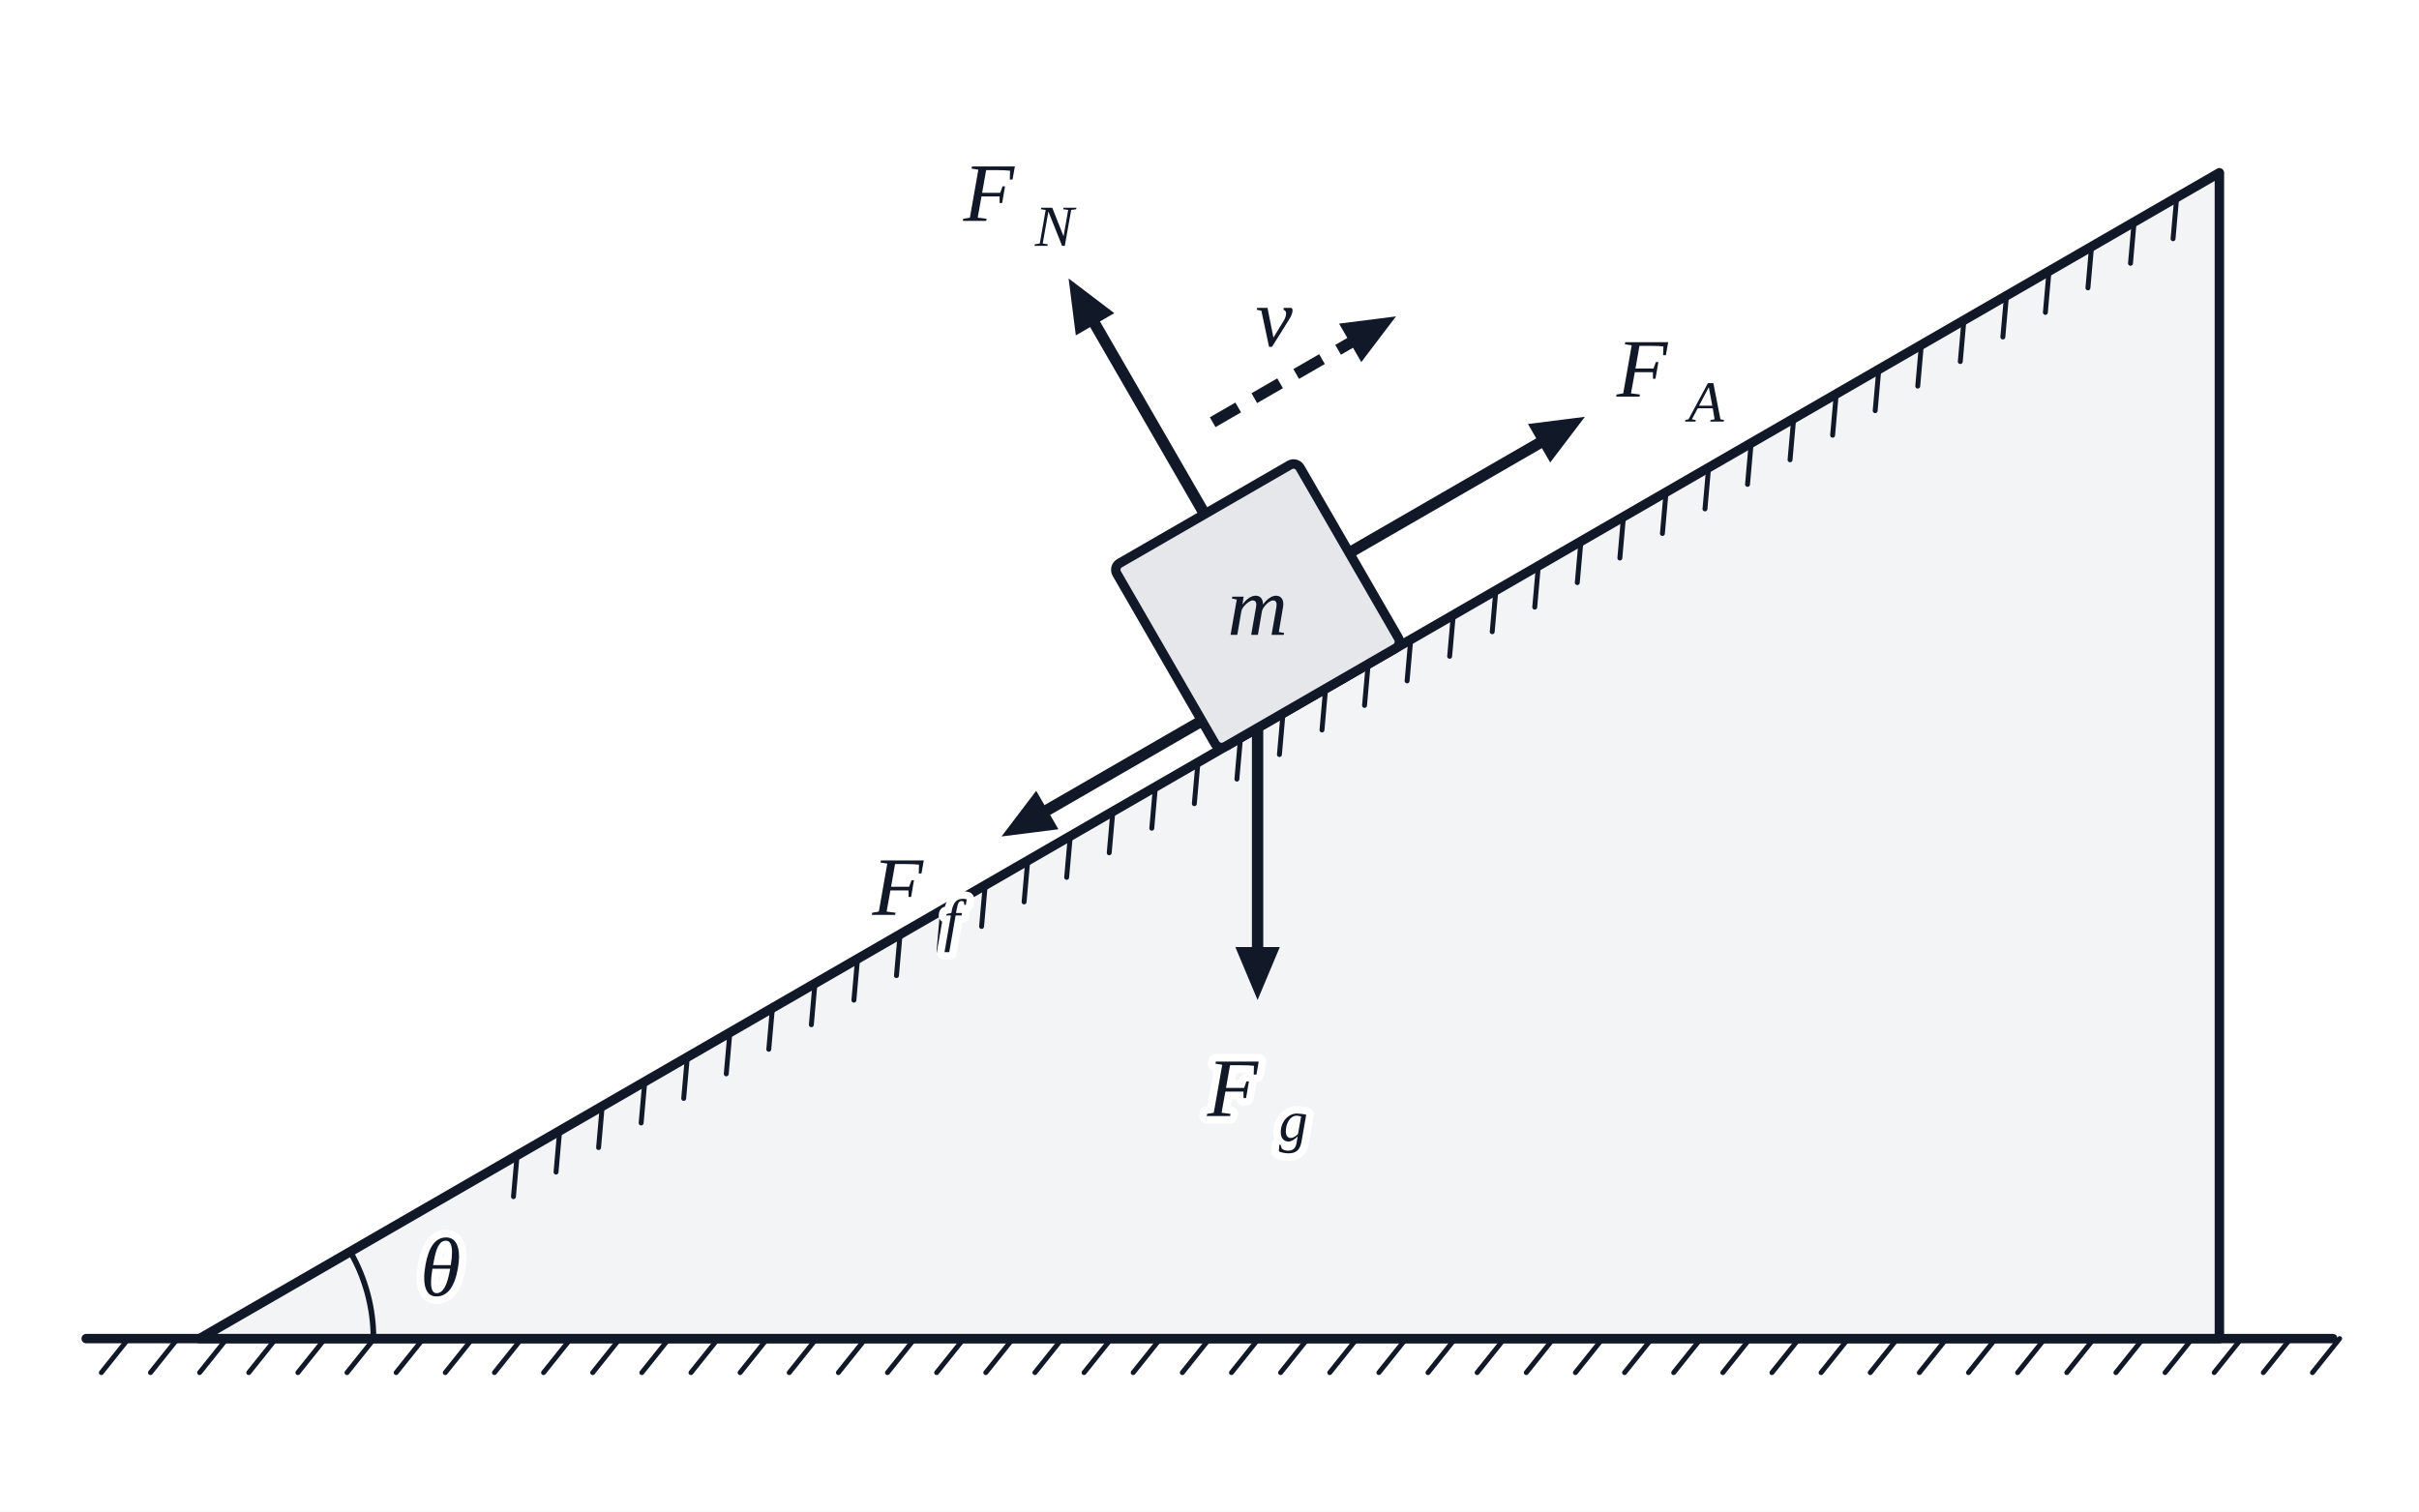
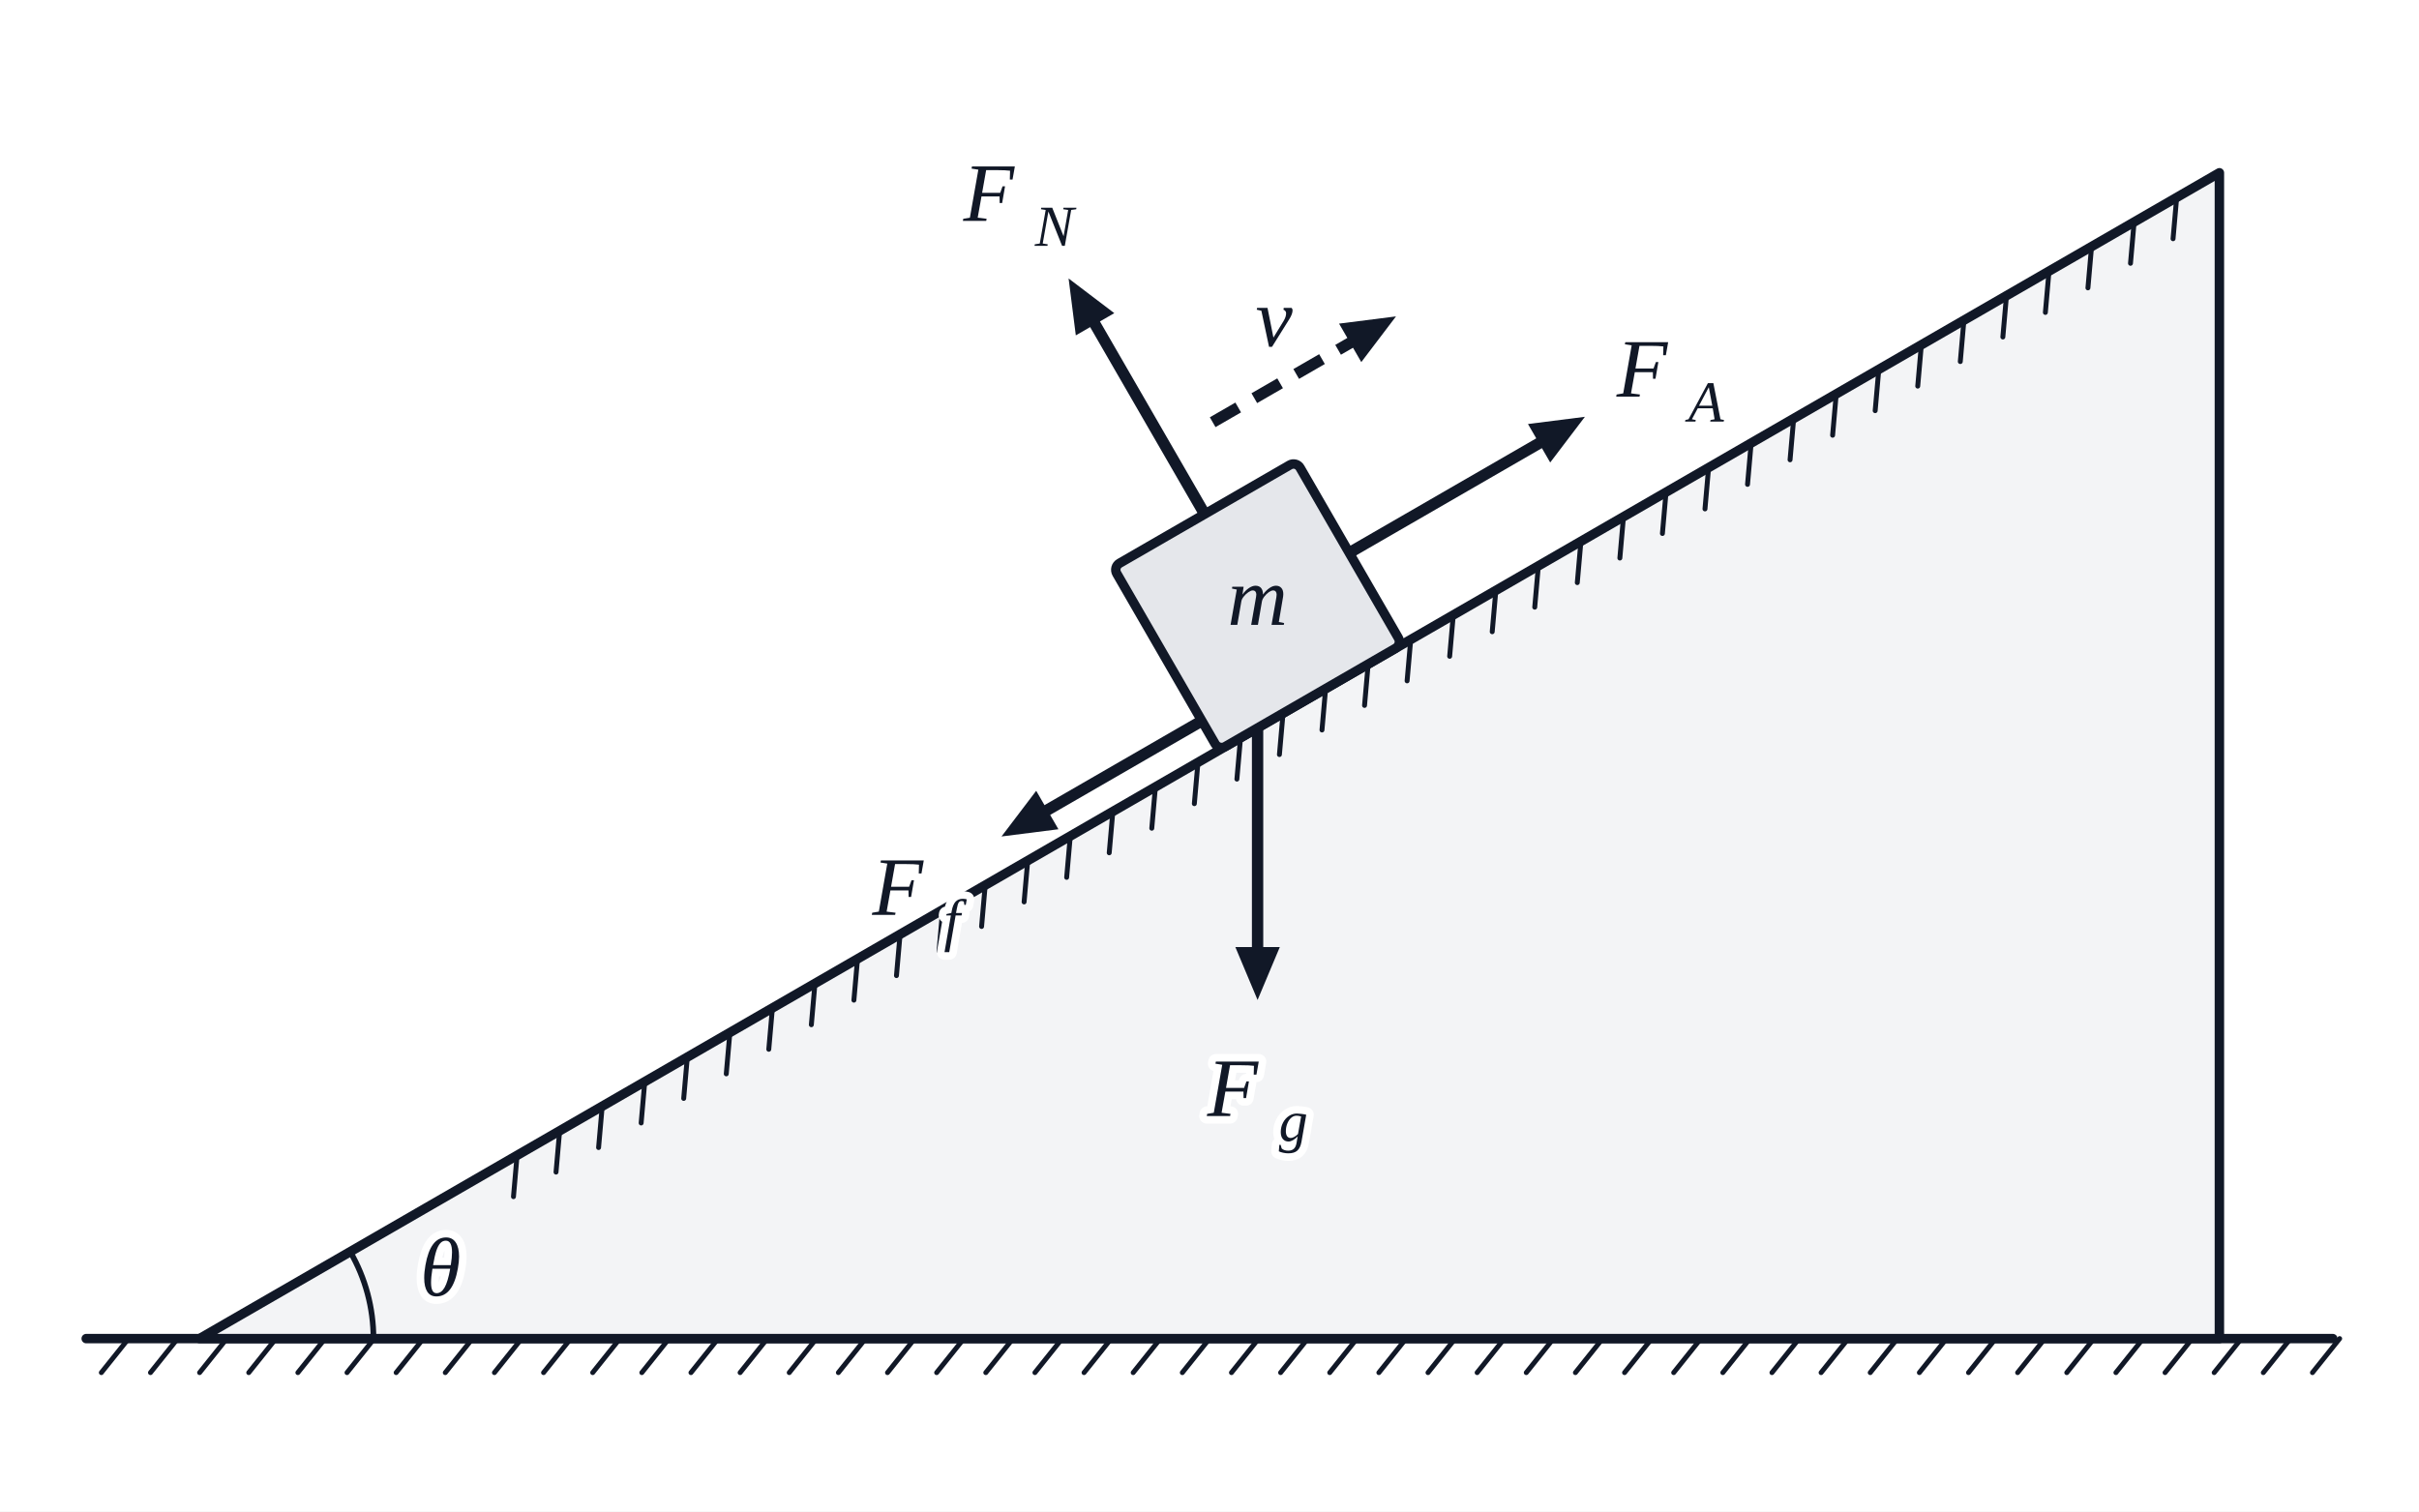
<svg xmlns="http://www.w3.org/2000/svg" viewBox="0 0 640 400" width="640" height="400" role="img" aria-label="A block on an inclined plane at 30° with a rough surface" id="g-inclined-plane">
  <rect class="paper" width="640" height="400" fill="#fff">
</rect>
  <g stroke-linecap="round">
    <line x1="22.81" y1="354.24" x2="617.19" y2="354.24" stroke="#111827" stroke-width="2.5">
</line>
    <line x1="34.01" y1="354.24" x2="26.81" y2="363.24" stroke="#111827" stroke-width="1.3">
</line>
    <line x1="47.01" y1="354.24" x2="39.81" y2="363.24" stroke="#111827" stroke-width="1.3">
</line>
    <line x1="60.01" y1="354.24" x2="52.81" y2="363.24" stroke="#111827" stroke-width="1.3">
</line>
    <line x1="73.01" y1="354.24" x2="65.81" y2="363.24" stroke="#111827" stroke-width="1.3">
</line>
    <line x1="86.01" y1="354.24" x2="78.81" y2="363.24" stroke="#111827" stroke-width="1.3">
</line>
    <line x1="99.01" y1="354.24" x2="91.81" y2="363.24" stroke="#111827" stroke-width="1.3">
</line>
    <line x1="112.01" y1="354.24" x2="104.81" y2="363.24" stroke="#111827" stroke-width="1.3">
</line>
    <line x1="125.01" y1="354.24" x2="117.81" y2="363.24" stroke="#111827" stroke-width="1.3">
</line>
    <line x1="138.01" y1="354.24" x2="130.81" y2="363.24" stroke="#111827" stroke-width="1.3">
</line>
    <line x1="151.01" y1="354.24" x2="143.81" y2="363.24" stroke="#111827" stroke-width="1.3">
</line>
    <line x1="164.01" y1="354.24" x2="156.81" y2="363.24" stroke="#111827" stroke-width="1.3">
</line>
    <line x1="177.01" y1="354.24" x2="169.81" y2="363.24" stroke="#111827" stroke-width="1.3">
</line>
    <line x1="190.01" y1="354.24" x2="182.81" y2="363.24" stroke="#111827" stroke-width="1.3">
</line>
    <line x1="203.01" y1="354.24" x2="195.81" y2="363.24" stroke="#111827" stroke-width="1.3">
</line>
    <line x1="216.01" y1="354.24" x2="208.81" y2="363.24" stroke="#111827" stroke-width="1.3">
</line>
    <line x1="229.01" y1="354.24" x2="221.81" y2="363.24" stroke="#111827" stroke-width="1.3">
</line>
    <line x1="242.01" y1="354.24" x2="234.81" y2="363.24" stroke="#111827" stroke-width="1.3">
</line>
    <line x1="255.01" y1="354.24" x2="247.81" y2="363.24" stroke="#111827" stroke-width="1.3">
</line>
    <line x1="268.01" y1="354.24" x2="260.81" y2="363.24" stroke="#111827" stroke-width="1.3">
</line>
    <line x1="281.01" y1="354.24" x2="273.81" y2="363.24" stroke="#111827" stroke-width="1.3">
</line>
    <line x1="294.01" y1="354.24" x2="286.81" y2="363.24" stroke="#111827" stroke-width="1.3">
</line>
    <line x1="307.01" y1="354.24" x2="299.81" y2="363.24" stroke="#111827" stroke-width="1.3">
</line>
    <line x1="320.01" y1="354.24" x2="312.81" y2="363.24" stroke="#111827" stroke-width="1.3">
</line>
    <line x1="333.01" y1="354.24" x2="325.81" y2="363.24" stroke="#111827" stroke-width="1.3">
</line>
    <line x1="346.01" y1="354.24" x2="338.81" y2="363.24" stroke="#111827" stroke-width="1.3">
</line>
    <line x1="359.01" y1="354.24" x2="351.81" y2="363.24" stroke="#111827" stroke-width="1.3">
</line>
    <line x1="372.01" y1="354.24" x2="364.81" y2="363.24" stroke="#111827" stroke-width="1.3">
</line>
    <line x1="385.01" y1="354.24" x2="377.81" y2="363.24" stroke="#111827" stroke-width="1.3">
</line>
    <line x1="398.01" y1="354.24" x2="390.81" y2="363.24" stroke="#111827" stroke-width="1.3">
</line>
    <line x1="411.01" y1="354.24" x2="403.81" y2="363.24" stroke="#111827" stroke-width="1.3">
</line>
    <line x1="424.01" y1="354.24" x2="416.81" y2="363.24" stroke="#111827" stroke-width="1.3">
</line>
    <line x1="437.01" y1="354.24" x2="429.81" y2="363.24" stroke="#111827" stroke-width="1.3">
</line>
    <line x1="450.01" y1="354.24" x2="442.81" y2="363.24" stroke="#111827" stroke-width="1.3">
</line>
    <line x1="463.01" y1="354.24" x2="455.81" y2="363.24" stroke="#111827" stroke-width="1.3">
</line>
    <line x1="476.01" y1="354.24" x2="468.81" y2="363.24" stroke="#111827" stroke-width="1.3">
</line>
    <line x1="489.01" y1="354.24" x2="481.81" y2="363.24" stroke="#111827" stroke-width="1.3">
</line>
    <line x1="502.01" y1="354.24" x2="494.81" y2="363.24" stroke="#111827" stroke-width="1.3">
</line>
    <line x1="515.01" y1="354.24" x2="507.81" y2="363.24" stroke="#111827" stroke-width="1.3">
</line>
    <line x1="528.01" y1="354.24" x2="520.81" y2="363.24" stroke="#111827" stroke-width="1.3">
</line>
    <line x1="541.01" y1="354.24" x2="533.81" y2="363.24" stroke="#111827" stroke-width="1.3">
</line>
    <line x1="554.01" y1="354.24" x2="546.81" y2="363.24" stroke="#111827" stroke-width="1.3">
</line>
    <line x1="567.01" y1="354.24" x2="559.81" y2="363.24" stroke="#111827" stroke-width="1.3">
</line>
    <line x1="580.01" y1="354.24" x2="572.81" y2="363.24" stroke="#111827" stroke-width="1.3">
</line>
    <line x1="593.01" y1="354.24" x2="585.81" y2="363.24" stroke="#111827" stroke-width="1.3">
</line>
    <line x1="606.01" y1="354.24" x2="598.81" y2="363.24" stroke="#111827" stroke-width="1.3">
</line>
    <line x1="619.01" y1="354.24" x2="611.81" y2="363.24" stroke="#111827" stroke-width="1.3">
</line>
    <path d="M52.81,354.24 L587.19,354.24 L587.19,45.72 Z" fill="#f3f4f6" stroke="#111827" stroke-width="2.5" stroke-linejoin="round">
</path>
    <line x1="136.81" y1="305.74" x2="135.85" y2="316.68" stroke="#111827" stroke-width="1.3">
</line>
    <line x1="148.07" y1="299.24" x2="147.11" y2="310.18" stroke="#111827" stroke-width="1.3">
</line>
    <line x1="159.33" y1="292.74" x2="158.37" y2="303.68" stroke="#111827" stroke-width="1.3">
</line>
    <line x1="170.59" y1="286.24" x2="169.63" y2="297.18" stroke="#111827" stroke-width="1.3">
</line>
    <line x1="181.85" y1="279.74" x2="180.89" y2="290.68" stroke="#111827" stroke-width="1.3">
</line>
    <line x1="193.11" y1="273.24" x2="192.15" y2="284.18" stroke="#111827" stroke-width="1.3">
</line>
    <line x1="204.36" y1="266.74" x2="203.4" y2="277.68" stroke="#111827" stroke-width="1.3">
</line>
    <line x1="215.62" y1="260.24" x2="214.66" y2="271.18" stroke="#111827" stroke-width="1.3">
</line>
    <line x1="226.88" y1="253.74" x2="225.92" y2="264.68" stroke="#111827" stroke-width="1.3">
</line>
    <line x1="238.14" y1="247.24" x2="237.18" y2="258.18" stroke="#111827" stroke-width="1.3">
</line>
    <line x1="249.4" y1="240.74" x2="248.44" y2="251.68" stroke="#111827" stroke-width="1.3">
</line>
    <line x1="260.66" y1="234.24" x2="259.7" y2="245.18" stroke="#111827" stroke-width="1.3">
</line>
    <line x1="271.91" y1="227.74" x2="270.95" y2="238.68" stroke="#111827" stroke-width="1.3">
</line>
    <line x1="283.17" y1="221.24" x2="282.21" y2="232.18" stroke="#111827" stroke-width="1.3">
</line>
    <line x1="294.43" y1="214.74" x2="293.47" y2="225.68" stroke="#111827" stroke-width="1.3">
</line>
    <line x1="305.69" y1="208.24" x2="304.73" y2="219.18" stroke="#111827" stroke-width="1.3">
</line>
    <line x1="316.95" y1="201.74" x2="315.99" y2="212.68" stroke="#111827" stroke-width="1.3">
</line>
    <line x1="328.21" y1="195.24" x2="327.25" y2="206.18" stroke="#111827" stroke-width="1.3">
</line>
    <line x1="339.46" y1="188.74" x2="338.5" y2="199.68" stroke="#111827" stroke-width="1.3">
</line>
    <line x1="350.72" y1="182.24" x2="349.76" y2="193.18" stroke="#111827" stroke-width="1.3">
</line>
    <line x1="361.98" y1="175.74" x2="361.02" y2="186.68" stroke="#111827" stroke-width="1.3">
</line>
    <line x1="373.24" y1="169.24" x2="372.28" y2="180.18" stroke="#111827" stroke-width="1.3">
</line>
    <line x1="384.5" y1="162.74" x2="383.54" y2="173.68" stroke="#111827" stroke-width="1.3">
</line>
    <line x1="395.76" y1="156.24" x2="394.8" y2="167.18" stroke="#111827" stroke-width="1.3">
</line>
    <line x1="407.01" y1="149.74" x2="406.05" y2="160.68" stroke="#111827" stroke-width="1.3">
</line>
    <line x1="418.27" y1="143.24" x2="417.31" y2="154.18" stroke="#111827" stroke-width="1.3">
</line>
    <line x1="429.53" y1="136.74" x2="428.57" y2="147.68" stroke="#111827" stroke-width="1.3">
</line>
    <line x1="440.79" y1="130.24" x2="439.83" y2="141.18" stroke="#111827" stroke-width="1.3">
</line>
    <line x1="452.05" y1="123.74" x2="451.09" y2="134.68" stroke="#111827" stroke-width="1.3">
</line>
    <line x1="463.31" y1="117.24" x2="462.35" y2="128.18" stroke="#111827" stroke-width="1.3">
</line>
    <line x1="474.56" y1="110.74" x2="473.6" y2="121.68" stroke="#111827" stroke-width="1.3">
</line>
    <line x1="485.82" y1="104.24" x2="484.86" y2="115.18" stroke="#111827" stroke-width="1.3">
</line>
    <line x1="497.08" y1="97.74" x2="496.12" y2="108.68" stroke="#111827" stroke-width="1.3">
</line>
    <line x1="508.34" y1="91.24" x2="507.38" y2="102.18" stroke="#111827" stroke-width="1.3">
</line>
    <line x1="519.6" y1="84.74" x2="518.64" y2="95.68" stroke="#111827" stroke-width="1.3">
</line>
    <line x1="530.86" y1="78.24" x2="529.9" y2="89.18" stroke="#111827" stroke-width="1.3">
</line>
    <line x1="542.11" y1="71.74" x2="541.15" y2="82.68" stroke="#111827" stroke-width="1.3">
</line>
    <line x1="553.37" y1="65.24" x2="552.41" y2="76.18" stroke="#111827" stroke-width="1.3">
</line>
    <line x1="564.63" y1="58.74" x2="563.67" y2="69.68" stroke="#111827" stroke-width="1.3">
</line>
    <line x1="575.89" y1="52.24" x2="574.93" y2="63.18" stroke="#111827" stroke-width="1.3">
</line>
    <path d="M46,0 A46,46 0 0 0 39.84,-23" transform="translate(52.81 354.24)" fill="none" stroke="#111827" stroke-width="1.5">
</path>
    <g transform="translate(346.72 184.55) rotate(-30)">
      <rect x="-28" y="-56" width="56" height="56" rx="2" fill="#e5e7eb" stroke="#111827" stroke-width="2.5">
</rect>
    </g>
    <line x1="332.72" y1="254.83" x2="332.72" y2="192.63" stroke="#111827" stroke-width="3" stroke-linecap="butt">
</line>
    <polygon points="332.72,264.63 326.84,250.63 338.6,250.63" fill="#111827">
</polygon>
    <line x1="287.62" y1="82.18" x2="318.72" y2="136.05" stroke="#111827" stroke-width="3" stroke-linecap="butt">
</line>
    <polygon points="282.72,73.69 294.81,82.87 284.63,88.75" fill="#111827">
</polygon>
    <line x1="410.83" y1="115.2" x2="356.97" y2="146.3" stroke="#111827" stroke-width="3" stroke-linecap="butt">
</line>
    <polygon points="419.32,110.3 410.14,122.39 404.26,112.21" fill="#111827">
</polygon>
    <line x1="273.46" y1="216.46" x2="317.97" y2="190.76" stroke="#111827" stroke-width="3" stroke-linecap="butt">
</line>
    <polygon points="264.97,221.36 274.15,209.27 280.03,219.45" fill="#111827">
</polygon>
    <line x1="360.85" y1="88.63" x2="320.84" y2="111.73" stroke="#111827" stroke-width="3" stroke-dasharray="7.88 4.92" stroke-linecap="butt">
</line>
    <polygon points="369.34,83.73 360.16,95.82 354.28,85.64" fill="#111827">
</polygon>
  </g>
  <text x="116.56" y="342.86" text-anchor="middle" font-family="'Times New Roman', Times, serif" font-size="22" fill="#111827" stroke="#fff" stroke-width="4" stroke-linejoin="round" paint-order="stroke">
    <tspan>
      <tspan font-style="italic">θ</tspan>
    </tspan>
  </text>
-   <text x="332.72" y="168" text-anchor="middle" font-family="'Times New Roman', Times, serif" font-size="22" fill="#111827" stroke-linejoin="round" paint-order="stroke">
+   <text x="332.72" y="165.36" text-anchor="middle" font-family="'Times New Roman', Times, serif" font-size="22" fill="#111827" stroke-linejoin="round" paint-order="stroke">
    <tspan>
      <tspan font-style="italic">m</tspan>
    </tspan>
  </text>
  <text x="332.72" y="295.33" text-anchor="middle" font-family="'Times New Roman', Times, serif" font-size="22" fill="#111827" stroke="#fff" stroke-width="4" stroke-linejoin="round" paint-order="stroke">
    <tspan>
      <tspan font-style="italic">F</tspan>
    </tspan>
    <tspan dy="6.6" font-size="15.4">
      <tspan font-style="italic">g</tspan>
    </tspan>
  </text>
  <text x="269.48" y="58.46" text-anchor="middle" font-family="'Times New Roman', Times, serif" font-size="22" fill="#111827" stroke="#fff" stroke-width="4" stroke-linejoin="round" paint-order="stroke">
    <tspan>
      <tspan font-style="italic">F</tspan>
    </tspan>
    <tspan dy="6.6" font-size="15.4">
      <tspan font-style="italic">N</tspan>
    </tspan>
  </text>
  <text x="441.9" y="104.96" text-anchor="middle" font-family="'Times New Roman', Times, serif" font-size="22" fill="#111827" stroke="#fff" stroke-width="4" stroke-linejoin="round" paint-order="stroke">
    <tspan>
      <tspan font-style="italic">F</tspan>
    </tspan>
    <tspan dy="6.6" font-size="15.4">
      <tspan font-style="italic">A</tspan>
    </tspan>
  </text>
  <text x="242.39" y="242.1" text-anchor="middle" font-family="'Times New Roman', Times, serif" font-size="22" fill="#111827" stroke="#fff" stroke-width="4" stroke-linejoin="round" paint-order="stroke">
    <tspan>
      <tspan font-style="italic">F</tspan>
    </tspan>
    <tspan dy="6.6" font-size="15.4">
      <tspan font-style="italic">f</tspan>
    </tspan>
  </text>
  <text x="337.09" y="91.57" text-anchor="middle" font-family="'Times New Roman', Times, serif" font-size="22" fill="#111827" stroke="#fff" stroke-width="4" stroke-linejoin="round" paint-order="stroke">
    <tspan>
      <tspan font-style="italic">v</tspan>
    </tspan>
  </text>
</svg>
